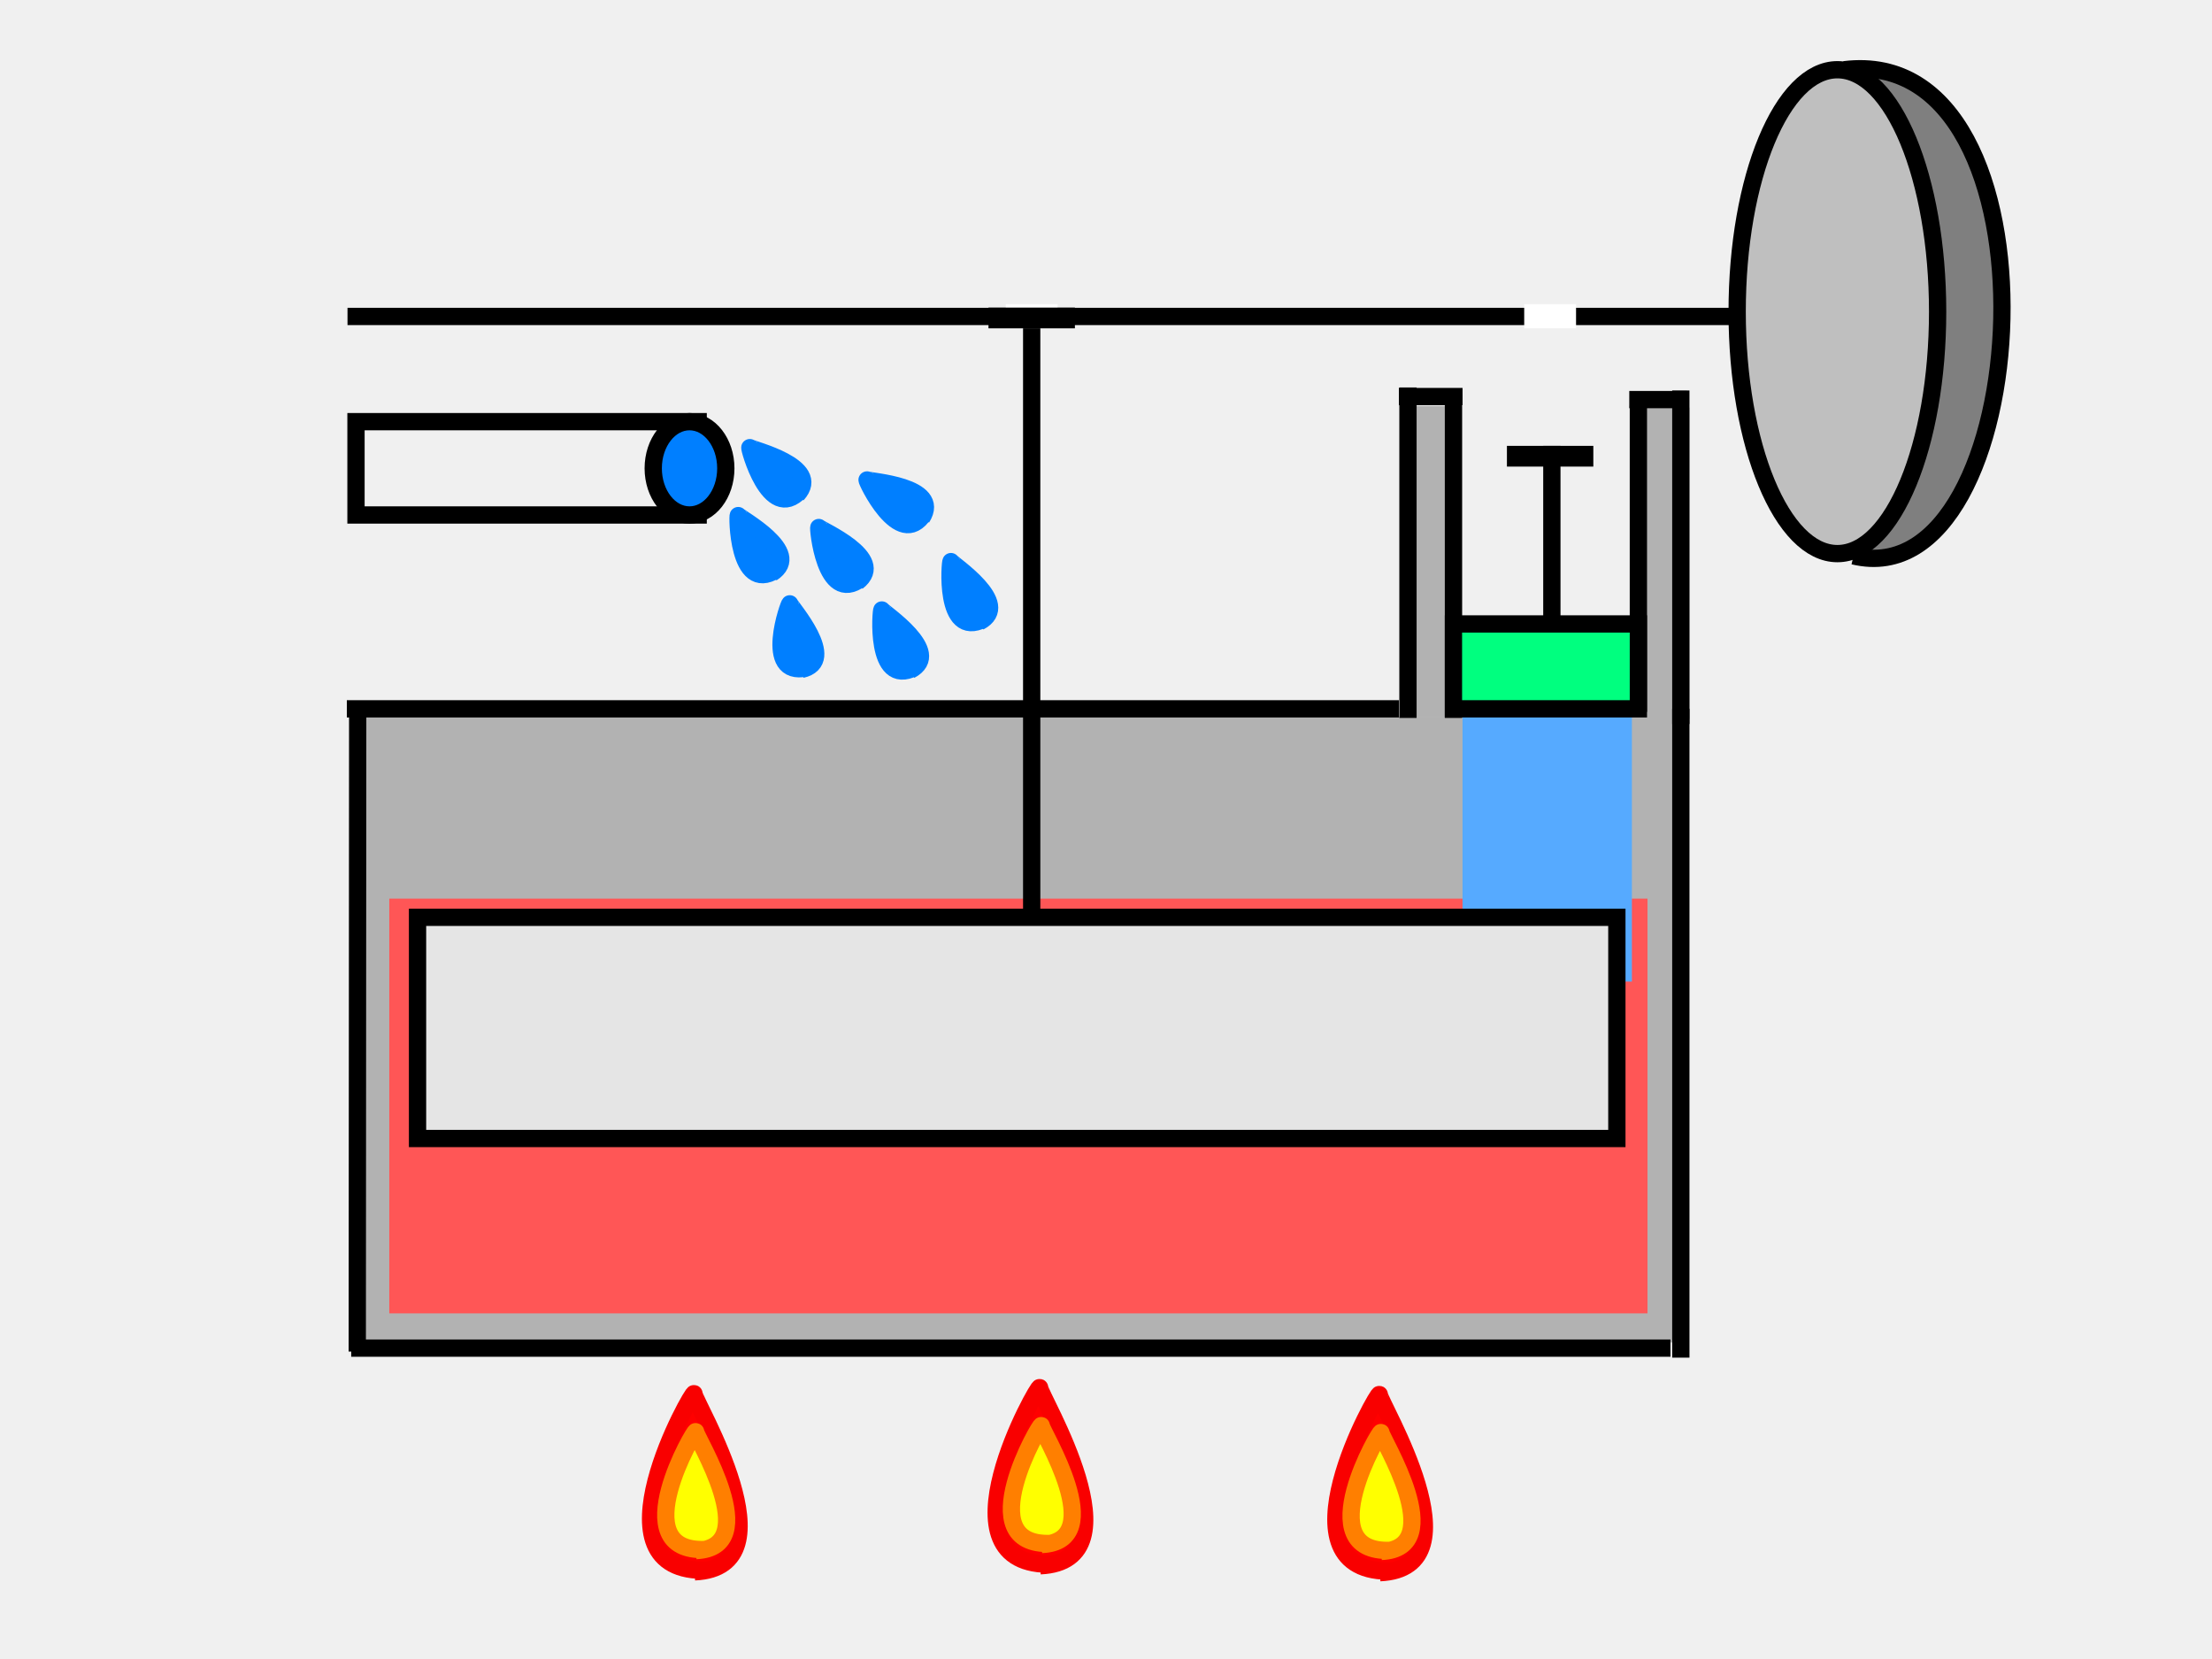
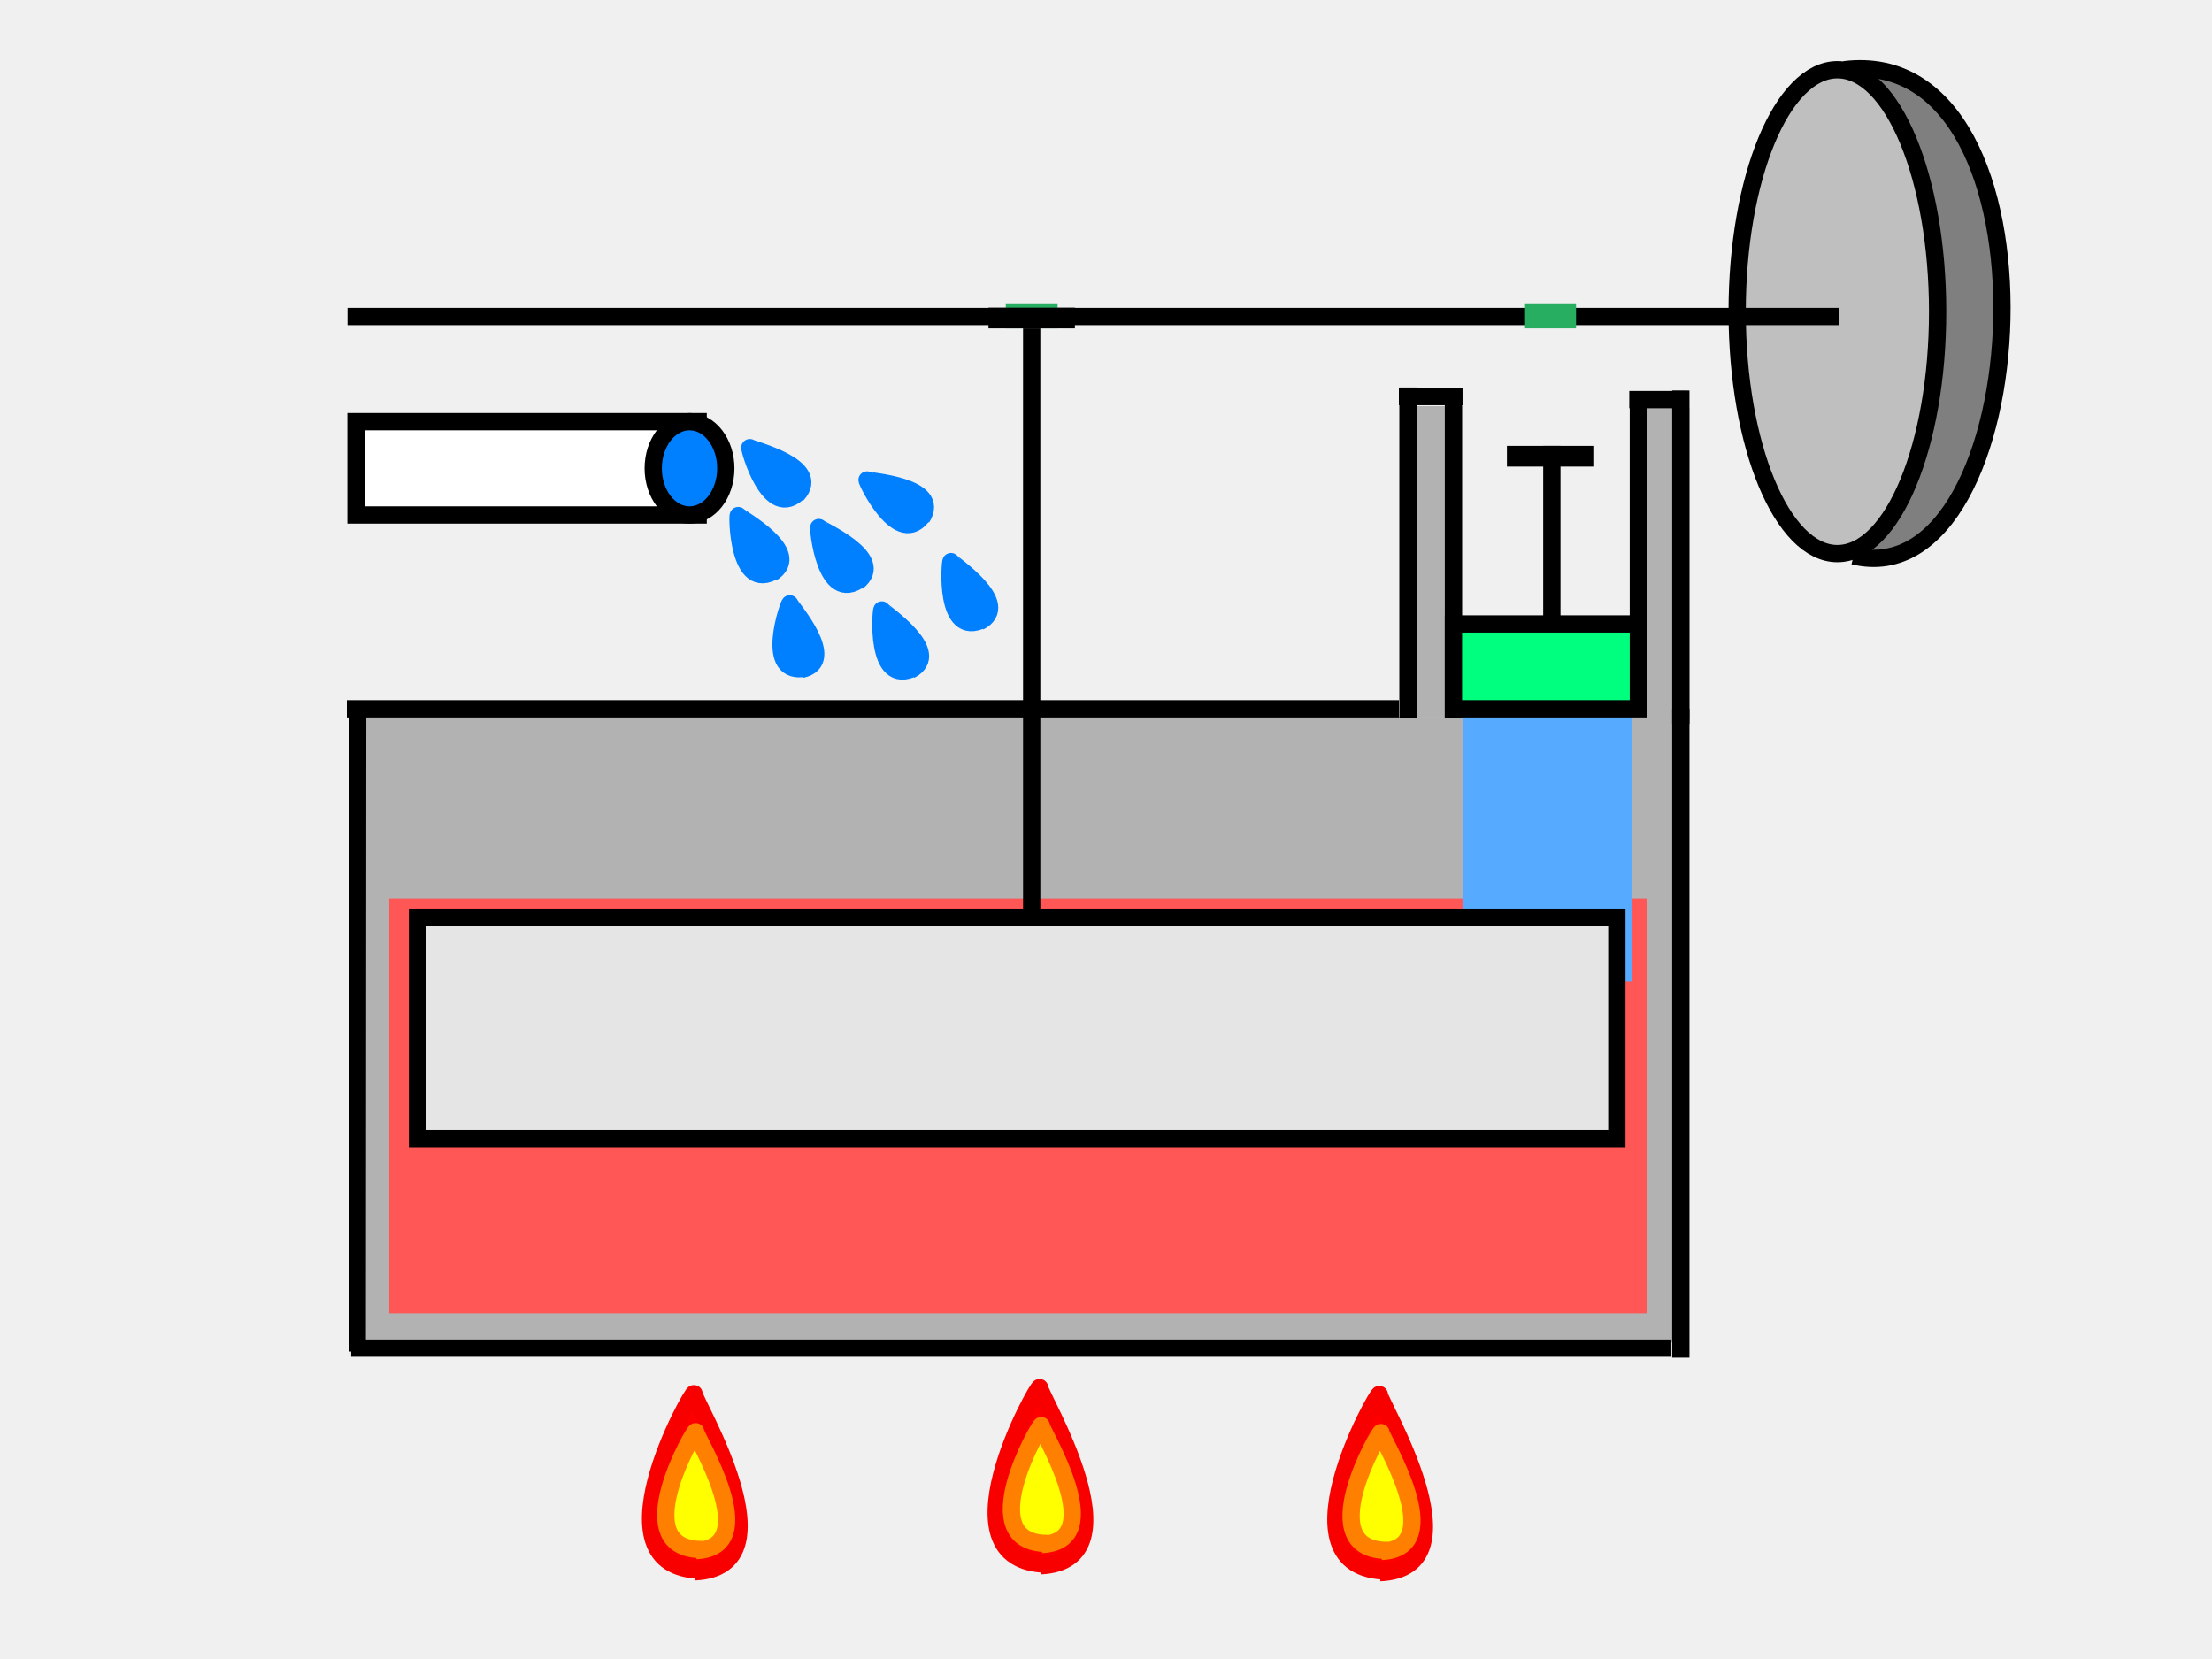
<svg xmlns="http://www.w3.org/2000/svg" class="engineDiagram" viewBox="0 0 640 480">
  <g>
+     <g id="wheel">
+       <path fill="#7f7f7f" stroke="#000000" stroke-width="5" stroke-dasharray="null" stroke-linejoin="null" stroke-linecap="null" d="m533.614,20.175c65,-8 55.667,153.333 2.667,140.667" id="svg_41" />
+       <ellipse stroke="#000000" ry="70" rx="29" id="svg_6" cy="90.175" cx="531.614" stroke-linecap="null" stroke-linejoin="null" stroke-dasharray="null" stroke-width="5" fill="#bfbfbf" />
+     </g>
    <rect class="machine_background" stroke="#b2b2b2" id="svg_51" height="85.088" width="12.281" y="120.439" x="474.035" stroke-linecap="null" stroke-linejoin="null" stroke-dasharray="null" stroke-width="5" fill="#b2b2b2" />
    <rect class="machine_background" stroke="#b2b2b2" id="svg_2" height="176" width="375" y="209.93" x="108.07" stroke-width="5" fill="#b2b2b2" />
    <line stroke="#000000" id="crankshaft" y2="91.561" x2="532.158" y1="91.561" x1="100.544" stroke-linecap="null" stroke-linejoin="null" stroke-dasharray="null" stroke-width="5" fill="none" />
-     <rect class="crank_gap" stroke="none" id="crank_gap_left" x="291" y="88" height="7" width="15" stroke-linecap="null" stroke-linejoin="null" stroke-dasharray="null" stroke-width="1" fill="#fff" />
-     <rect class="crank_gap" stroke="none" id="crank_gap_right" x="441" y="88" height="7" width="15" stroke-linecap="null" stroke-linejoin="null" stroke-dasharray="null" stroke-width="1" fill="#fff" />
+     <rect class="crank_gap" stroke="none" id="crank_gap_left" x="291" y="88" height="7" width="15" stroke-linecap="null" stroke-linejoin="null" stroke-dasharray="null" stroke-width="1" fill="#27ae60" />
+     <rect class="crank_gap" stroke="none" id="crank_gap_right" x="441" y="88" height="7" width="15" stroke-linecap="null" stroke-linejoin="null" stroke-dasharray="null" stroke-width="1" fill="#27ae60" />
    <g id="displacer_crank_group">
      <rect class="displacer_crank_arm" stroke="none" id="displacer_arm_left" x="286" y="89" width="5" stroke-linecap="null" stroke-linejoin="null" stroke-dasharray="null" stroke-width="1" fill="#000" />
      <rect class="displacer_crank_middle" stroke="#000000" id="displacer_crank_middle" x="286.5" y="89.5" height="5" width="24" stroke-linecap="null" stroke-linejoin="null" stroke-dasharray="null" fill="#000" />
      <rect class="displacer_crank_arm" stroke="none" id="displacer_arm_right" x="306" y="89" width="5" stroke-linecap="null" stroke-linejoin="null" stroke-dasharray="null" stroke-width="1" fill="#000" />
    </g>
    <line stroke="#000000" id="svg_27" y2="391.053" x2="103.368" y1="206.842" x1="103.491" stroke-linecap="null" stroke-linejoin="null" stroke-dasharray="null" stroke-width="5" fill="none" />
    <line stroke="#000000" id="svg_28" y2="390.053" x2="101.614" y1="390.053" x1="483.316" stroke-linecap="null" stroke-linejoin="null" stroke-dasharray="null" stroke-width="5" fill="none" />
    <line id="svg_29" y2="392.807" x2="486.316" y1="205.088" x1="486.316" stroke-linecap="null" stroke-linejoin="null" stroke-dasharray="null" stroke-width="5" stroke="#000000" fill="none" />
    <line stroke="#000000" id="svg_33" y2="205.088" x2="404.737" y1="205.088" x1="100.351" stroke-linecap="null" stroke-linejoin="null" stroke-dasharray="null" stroke-width="5" fill="none" />
    <rect id="svg_53" stroke="#b2b2b2" height="85.088" width="12.281" y="120" x="408.246" stroke-linecap="null" stroke-linejoin="null" stroke-dasharray="null" stroke-width="5" fill="#b2b2b2" />
    <line stroke="#000000" id="svg_56" y2="113.86" x2="420.526" y1="207.719" x1="420.526" stroke-linecap="null" stroke-linejoin="null" stroke-dasharray="null" stroke-width="5" fill="none" />
    <line stroke="#000000" id="svg_57" y2="117.368" x2="474.035" y1="205.965" x1="474.035" stroke-linecap="null" stroke-linejoin="null" stroke-dasharray="null" stroke-width="5" fill="none" />
    <line id="svg_58" y2="112.982" x2="486.316" y1="209.474" x1="486.316" stroke-linecap="null" stroke-linejoin="null" stroke-dasharray="null" stroke-width="5" stroke="#000000" fill="none" />
    <line stroke="#000000" id="svg_59" y2="115.614" x2="488.07" y1="115.614" x1="471.404" stroke-linecap="null" stroke-linejoin="null" stroke-dasharray="null" stroke-width="5" fill="none" />
    <line stroke="#000000" id="svg_60" y2="114.737" x2="423.158" y1="114.737" x1="404.737" stroke-linecap="null" stroke-linejoin="null" stroke-dasharray="null" stroke-width="5" fill="none" />
    <line stroke="#000000" id="svg_61" y2="112.105" x2="407.368" y1="207.719" x1="407.368" stroke-linecap="null" stroke-linejoin="null" stroke-dasharray="null" stroke-width="5" fill="none" />
    <g id="power_crank_group">
      <rect class="crank_arm" stroke="none" id="crank_arm_left" x="436" y="89" width="5" stroke-linecap="null" stroke-linejoin="null" stroke-dasharray="null" stroke-width="1" fill="#000" />
      <rect class="crank_middle" stroke="#000000" id="power_crank_arm_middle" x="436.5" y="129.5" height="5" width="24" stroke-linecap="null" stroke-linejoin="null" stroke-dasharray="null" fill="#000" />
      <rect class="crank_arm" stroke="none" id="crank_arm_right" x="456" y="89" width="5" stroke-linecap="null" stroke-linejoin="null" stroke-dasharray="null" stroke-width="1" fill="#000" />
    </g>
    <rect id="power_piston_shaft" y="129" x="446.5" height="200" width="5" stroke-linecap="null" stroke-linejoin="null" stroke-dasharray="null" stroke-width="5" stroke="none" fill="#000" />
    <rect stroke="#000000" id="hot_air" height="120" width="364.035" y="260" x="112.632" stroke-opacity="0" stroke-linecap="null" stroke-linejoin="null" stroke-dasharray="null" stroke-width="5" fill="#ff5656" />
    <rect stroke="#000000" id="cold_air" width="364.035" y="216.491" x="112.632" stroke-opacity="0" stroke-linecap="null" stroke-linejoin="null" stroke-dasharray="null" stroke-width="5" fill="#56aaff" />
    <rect stroke="#000000" id="power_piston_air" height="80" width="49" y="204" x="423.158" stroke-opacity="0" stroke-linecap="null" stroke-linejoin="null" stroke-dasharray="null" stroke-width="5" fill="#56aaff" />
    <rect id="displacer_piston_shaft" y="95" x="296" height="200" width="5" stroke-linecap="null" stroke-linejoin="null" stroke-dasharray="null" stroke-width="5" stroke="none" fill="#000" />
    <rect id="displacer_piston" height="64" width="347" y="265.404" x="120.807" stroke-linecap="null" stroke-linejoin="null" stroke-dasharray="null" stroke-width="5" stroke="#000000" fill="#e5e5e5" />
    <rect stroke="#000000" id="power_piston" height="24.561" width="53.509" y="180.526" x="420.526" stroke-linecap="null" stroke-linejoin="null" stroke-dasharray="null" stroke-width="5" fill="#00ff7f" />
-     <g id="wheel">
-       <path fill="#7f7f7f" stroke="#000000" stroke-width="5" stroke-dasharray="null" stroke-linejoin="null" stroke-linecap="null" d="m533.614,20.175c65,-8 55.667,153.333 2.667,140.667" id="svg_41" />
-       <ellipse stroke="#000000" ry="70" rx="29" id="svg_6" cy="90.175" cx="531.614" stroke-linecap="null" stroke-linejoin="null" stroke-dasharray="null" stroke-width="5" fill="#bfbfbf" />
-     </g>
    <g id="water">
-       <rect fill="none" stroke-width="5" stroke-dasharray="null" stroke-linejoin="null" stroke-linecap="null" x="103" y="122" width="99" height="27" id="svg_14" stroke="#000000" />
+       <rect fill="#fff" stroke-width="5" stroke-dasharray="null" stroke-linejoin="null" stroke-linecap="null" x="103" y="122" width="99" height="27" id="svg_14" stroke="#000000" />
      <ellipse fill="#007fff" stroke-width="5" stroke-dasharray="null" stroke-linejoin="null" stroke-linecap="null" cx="199.5" cy="135.5" id="svg_15" rx="10.5" ry="13.5" stroke="#000000" />
      <path d="m225.206,145.735c-13.266,0.53 -1.435,-19.83 -1.516,-19.082c-0.081,0.748 11.14,18.77 0.073,19.259" stroke-linecap="null" stroke-linejoin="null" stroke-dasharray="null" stroke-width="5" fill="#007fff" transform="rotate(-45 223.777,136.1884) " stroke="#007fff" id="svg_46" />
      <path d="m243.895,169.932c-13.266,0.53 -1.435,-19.83 -1.516,-19.082c-0.081,0.748 11.14,18.77 0.073,19.259" stroke-linecap="null" stroke-linejoin="null" stroke-dasharray="null" stroke-width="5" fill="#007fff" transform="rotate(-35 242.466,160.3861) " stroke="#007fff" id="svg_40" />
      <path d="m260.179,153.796c-13.266,0.53 -1.435,-19.83 -1.516,-19.082c-0.081,0.748 11.14,18.77 0.073,19.259" stroke-linecap="null" stroke-linejoin="null" stroke-dasharray="null" stroke-width="5" fill="#007fff" id="svg_39" transform="rotate(-55 258.75,144.25) " stroke="#007fff" />
      <path d="m280.704,180.638c-13.267,0.53 -1.436,-19.83 -1.516,-19.082c-0.081,0.748 11.14,18.77 0.073,19.259" stroke-linecap="null" stroke-linejoin="null" stroke-dasharray="null" stroke-width="5" fill="#007fff" transform="rotate(-25 279.2754,171.0915) " stroke="#007fff" id="svg_42" />
      <path d="m231.704,193.638c-13.267,0.53 -1.436,-19.83 -1.516,-19.082c-0.081,0.748 11.14,18.77 0.073,19.259" stroke-linecap="null" stroke-linejoin="null" stroke-dasharray="null" stroke-width="5" fill="#007fff" transform="rotate(-10 230.2754,184.0915) " stroke="#007fff" id="svg_43" />
      <path d="m260.704,194.638c-13.267,0.53 -1.436,-19.83 -1.516,-19.082c-0.081,0.748 11.14,18.77 0.073,19.259" stroke-linecap="null" stroke-linejoin="null" stroke-dasharray="null" stroke-width="5" fill="#007fff" transform="rotate(-25 259.2754,185.0915) " stroke="#007fff" id="svg_44" />
      <path d="m219.895,166.932c-13.266,0.53 -1.435,-19.83 -1.516,-19.082c-0.081,0.748 11.14,18.77 0.073,19.259" stroke-linecap="null" stroke-linejoin="null" stroke-dasharray="null" stroke-width="5" fill="#007fff" transform="rotate(-30 218.466,157.386) " stroke="#007fff" id="svg_47" />
    </g>
    <g class="flame" id="flame3">
      <path id="svg_11" stroke="#f90000" d="m403.076,454.555c-34.905,1.417 -3.777,-53.031 -3.989,-51.031c-0.213,2 29.309,50.196 0.192,51.504" stroke-linecap="null" stroke-linejoin="null" stroke-dasharray="null" stroke-width="5" fill="#ff0000" />
      <path id="svg_12" stroke="#ff7f00" d="m402.3,448.562c-24.003,0.946 -2.597,-35.393 -2.743,-34.058c-0.146,1.335 20.155,33.501 0.132,34.374" stroke-linecap="null" stroke-linejoin="null" stroke-dasharray="null" stroke-width="5" fill="#ffff00" />
    </g>
    <g class="flame" id="flame2">
      <path id="svg_26" stroke="#f90000" d="m304.793,452.553c-34.905,1.417 -3.777,-53.031 -3.989,-51.031c-0.213,2 29.309,50.196 0.192,51.504" stroke-linecap="null" stroke-linejoin="null" stroke-dasharray="null" stroke-width="5" fill="#ff0000" />
      <path id="svg_30" stroke="#ff7f00" d="m304.017,446.559c-24.003,0.946 -2.597,-35.393 -2.743,-34.058c-0.146,1.335 20.155,33.501 0.132,34.374" stroke-linecap="null" stroke-linejoin="null" stroke-dasharray="null" stroke-width="5" fill="#ffff00" />
    </g>
    <g class="flame" id="flame1">
      <path id="svg_34" stroke="#f90000" d="m204.793,454.307c-34.905,1.417 -3.777,-53.031 -3.989,-51.031c-0.213,2 29.309,50.196 0.192,51.504" stroke-linecap="null" stroke-linejoin="null" stroke-dasharray="null" stroke-width="5" fill="#ff0000" />
      <path id="svg_35" stroke="#ff7f00" d="m204.017,448.314c-24.003,0.946 -2.597,-35.393 -2.743,-34.058c-0.146,1.335 20.155,33.501 0.132,34.374" stroke-linecap="null" stroke-linejoin="null" stroke-dasharray="null" stroke-width="5" fill="#ffff00" />
    </g>
  </g>
</svg>
